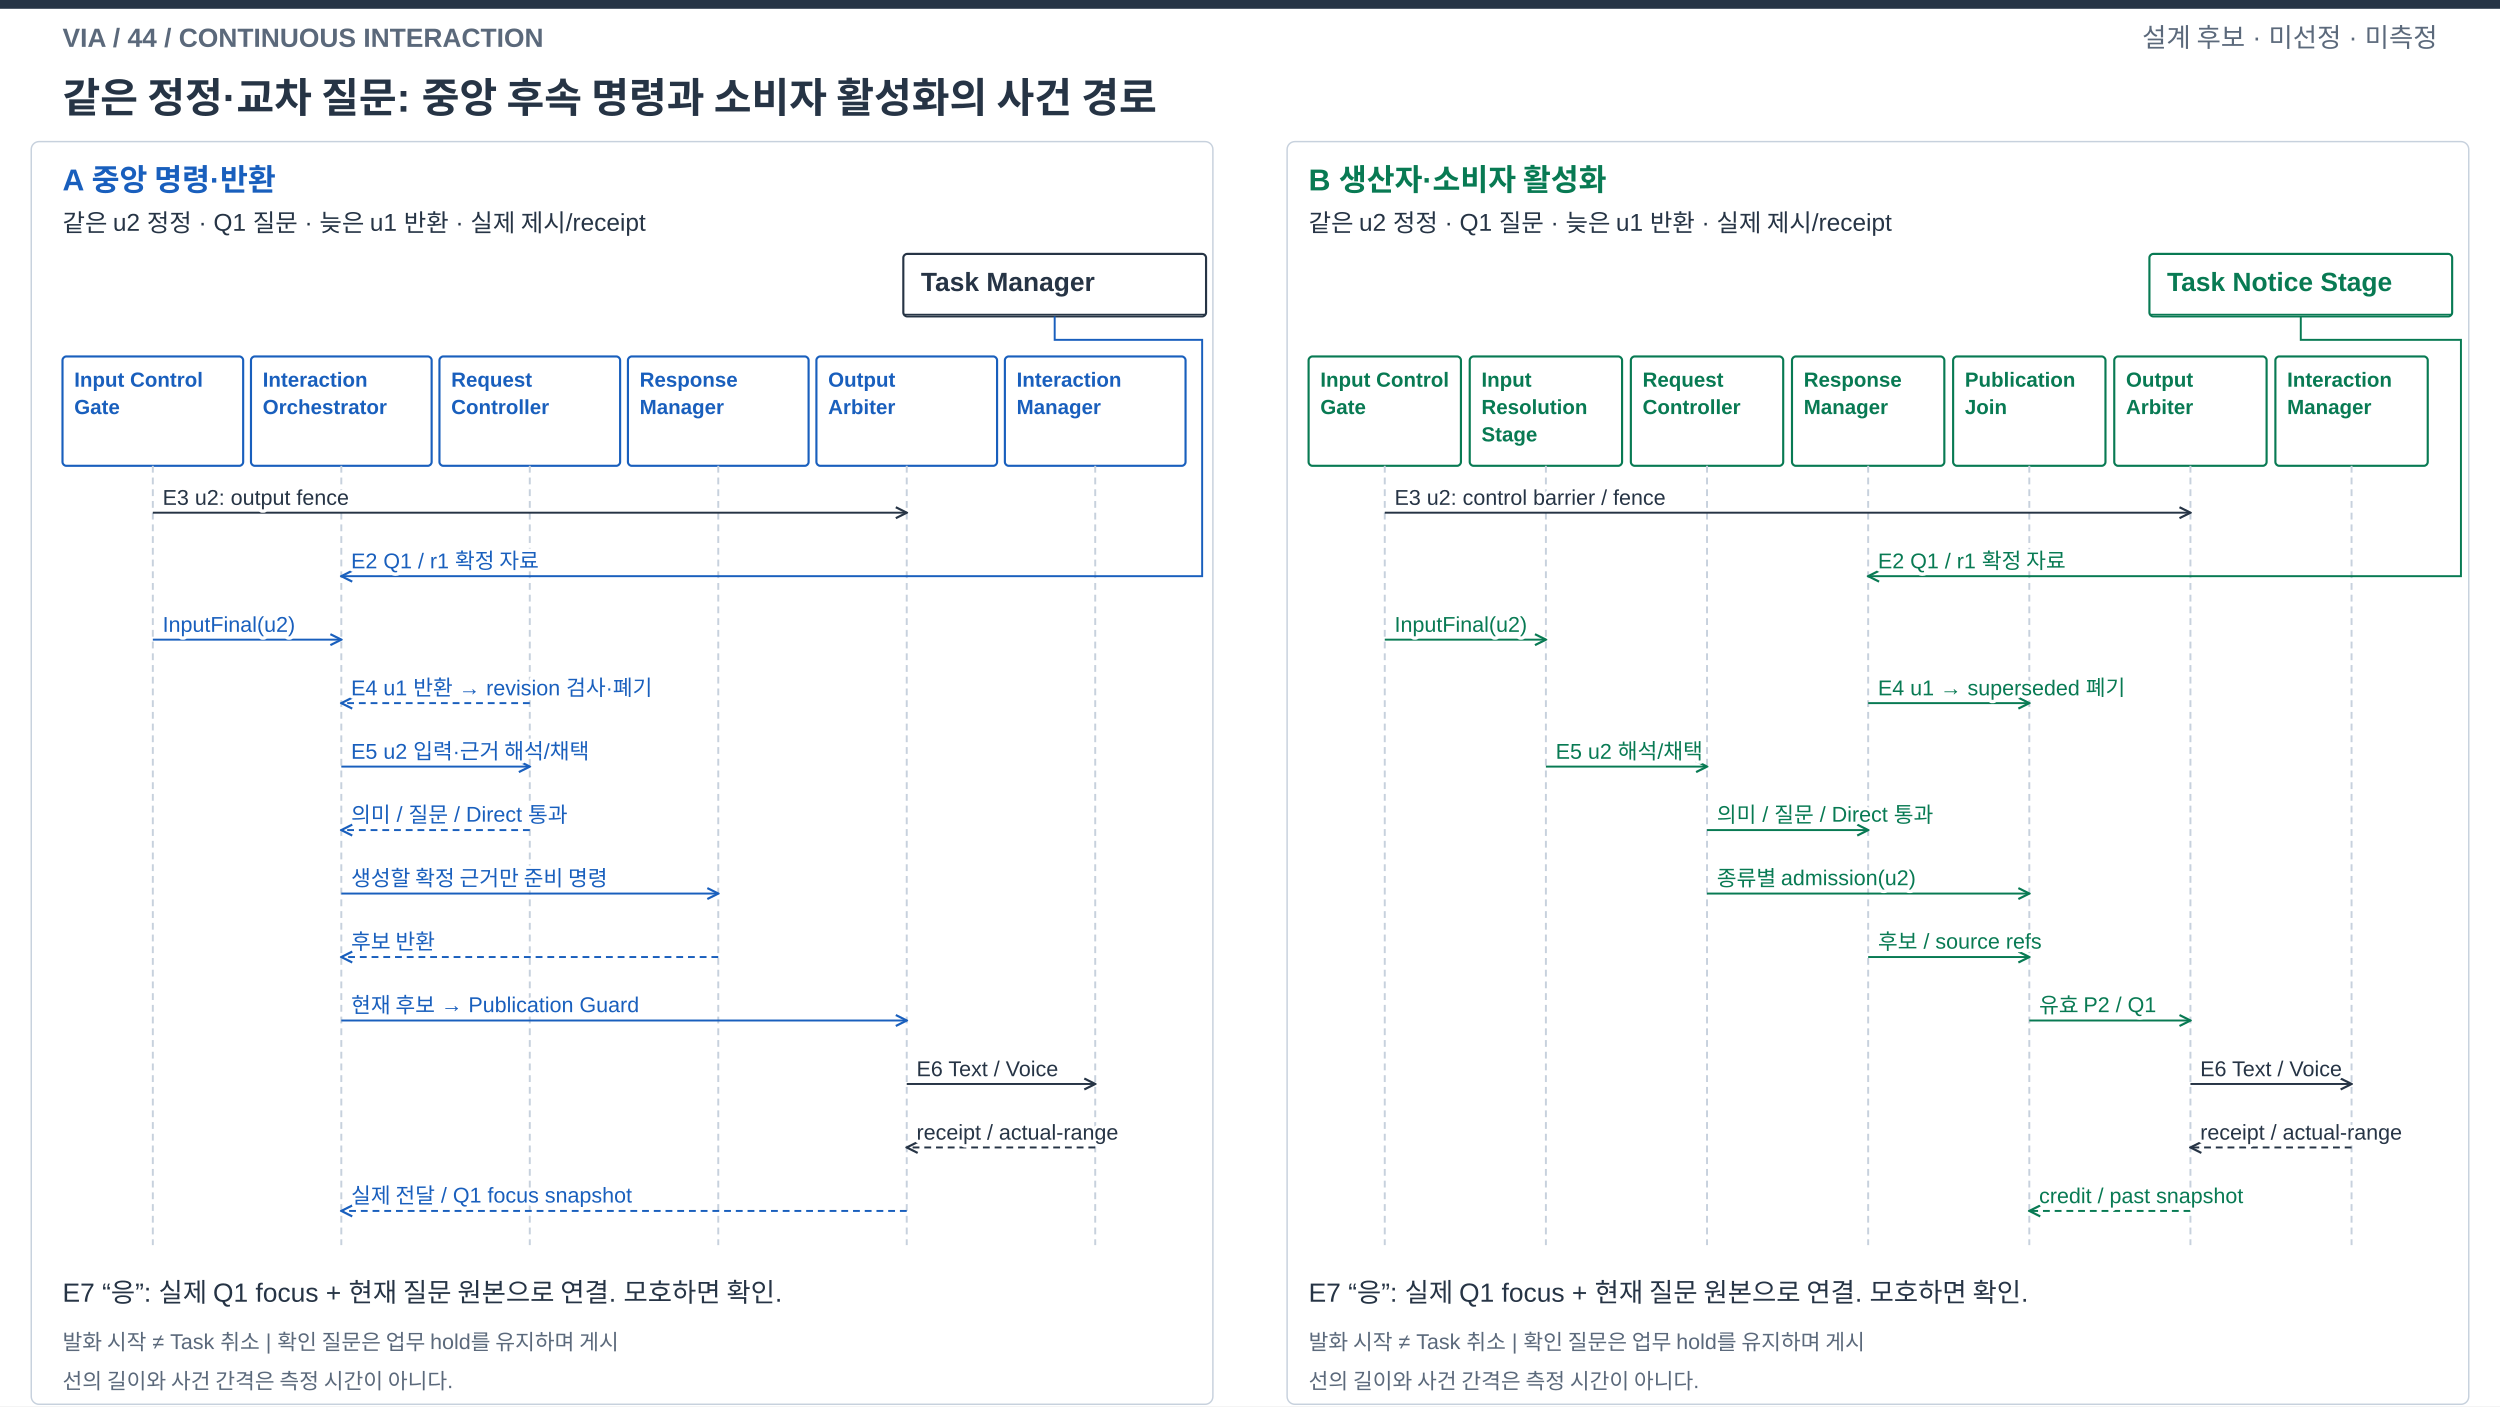
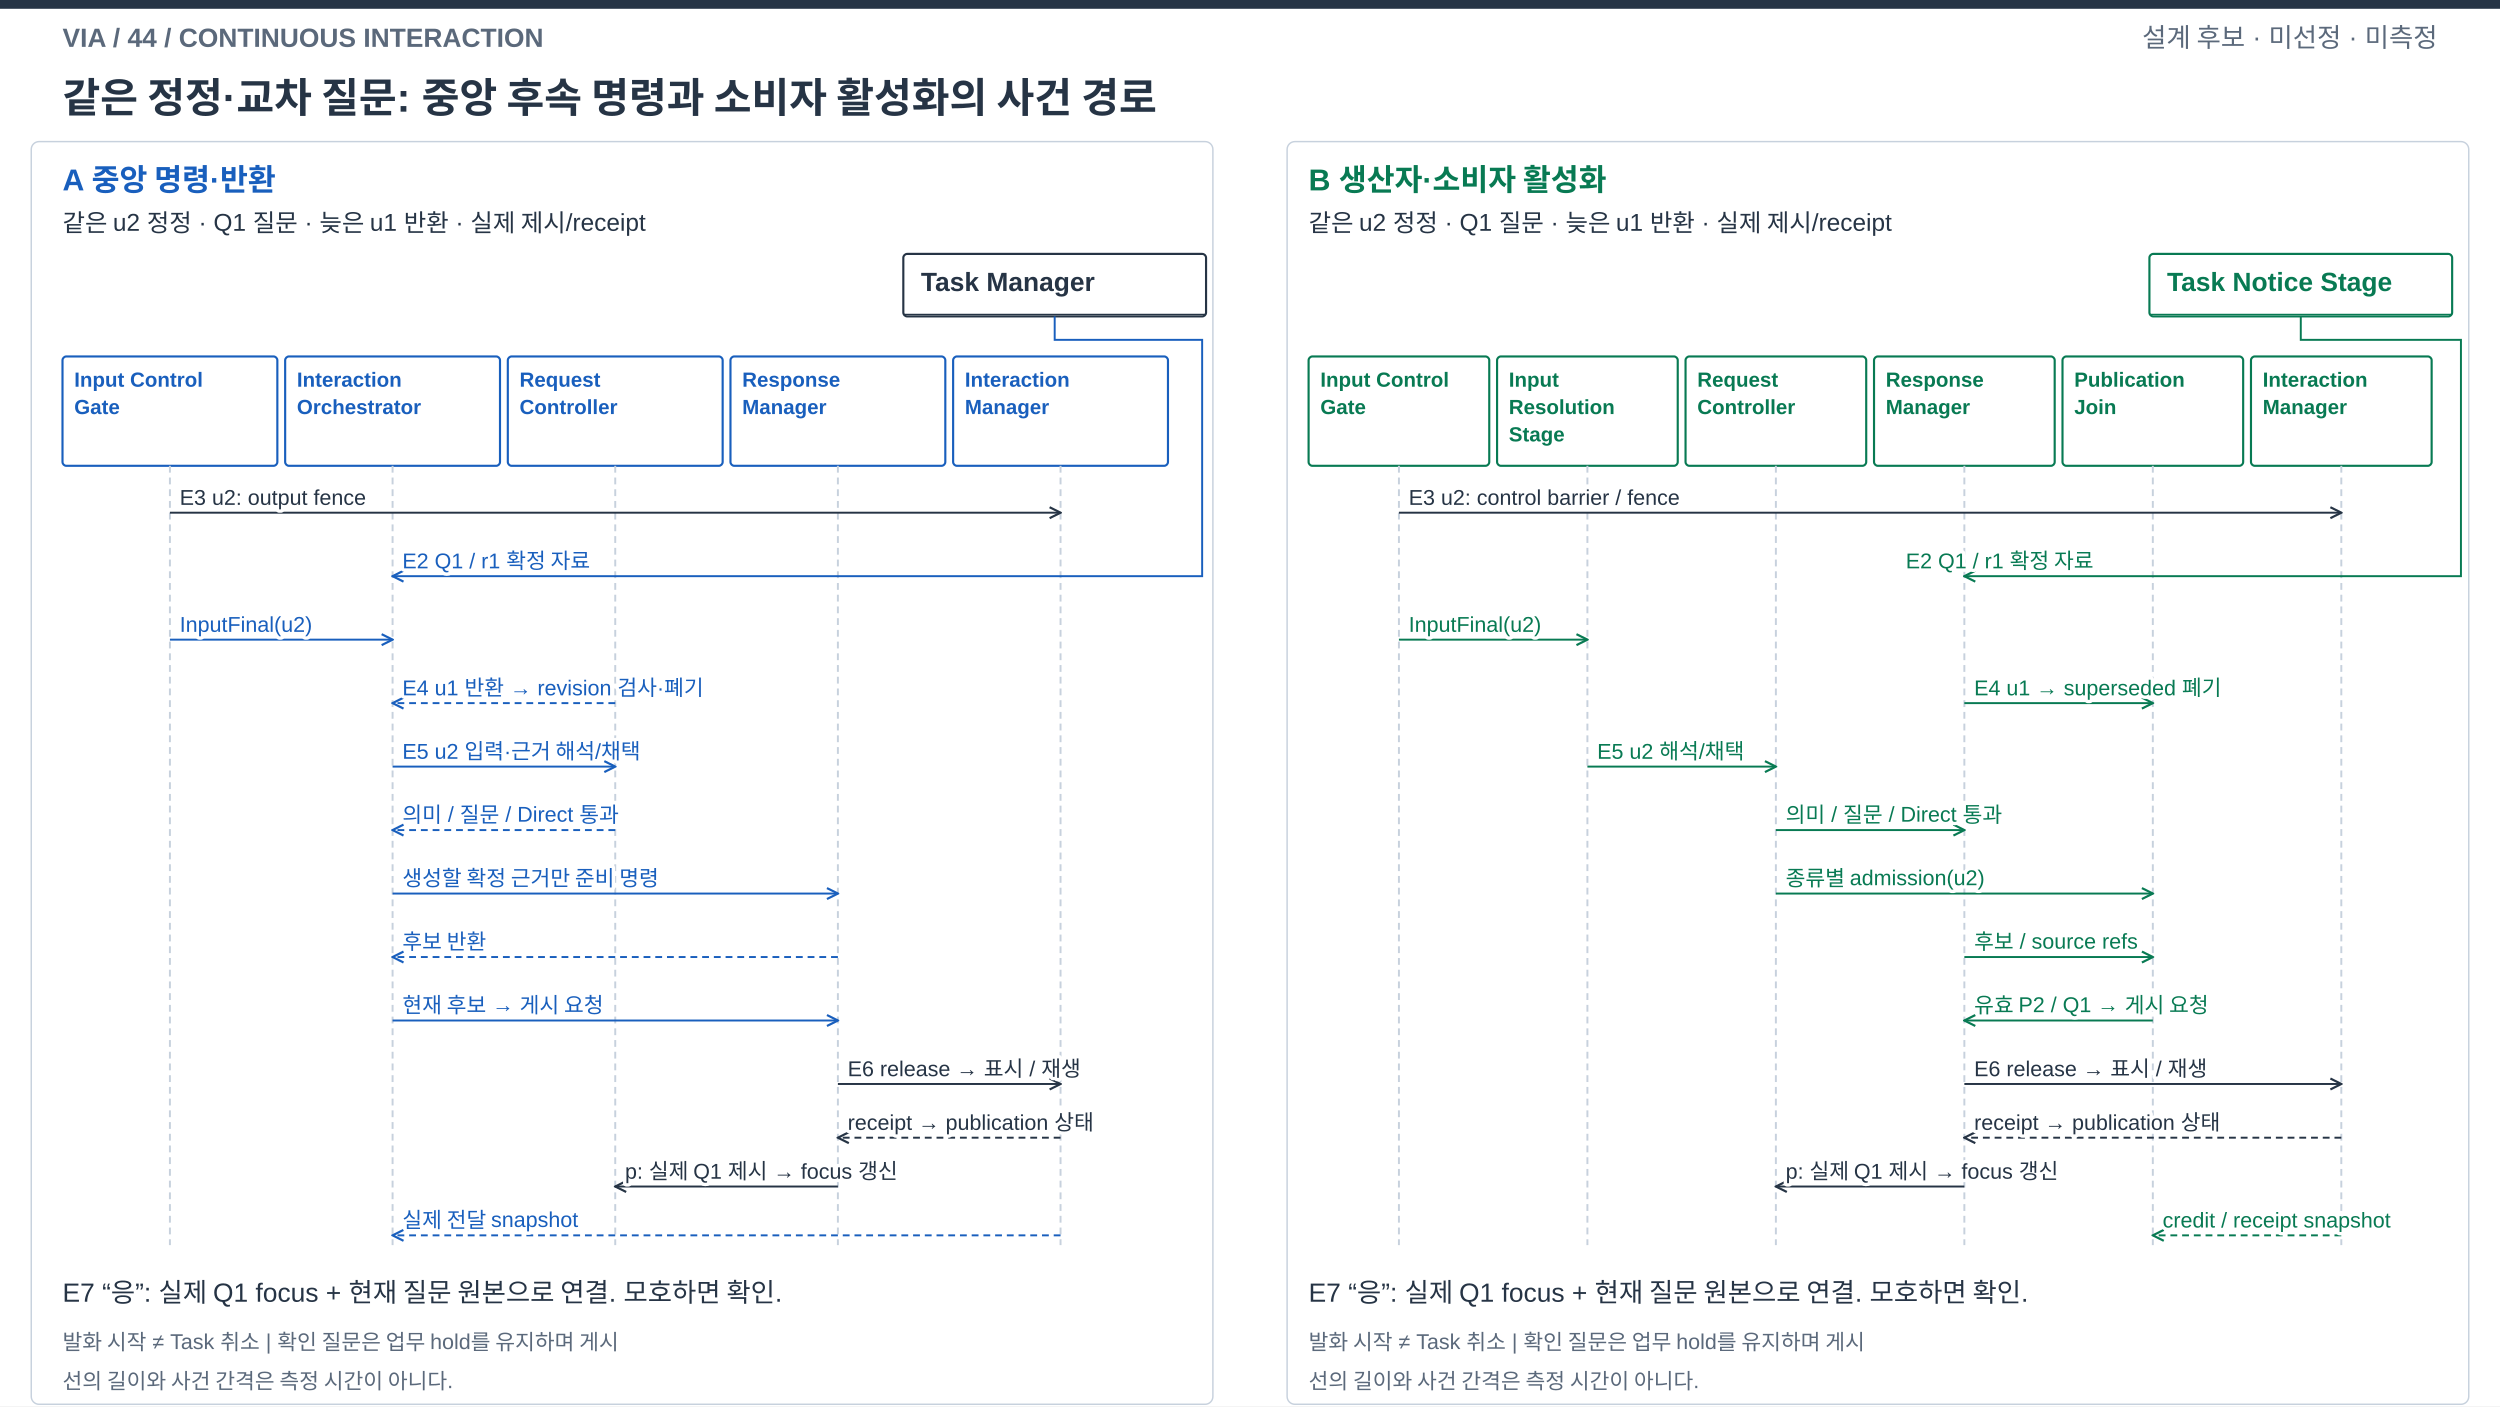
<svg xmlns="http://www.w3.org/2000/svg" width="2560" height="1440" viewBox="0 0 2560 1440" role="img" aria-labelledby="title">
  <defs>
    <marker id="a263445" viewBox="0 0 10 10" refX="9" refY="5" markerWidth="7" markerHeight="7" orient="auto-start-reverse">
      <path d="M1 1L9 5L1 9" fill="none" stroke="#263445" stroke-width="1.6" />
    </marker>
    <marker id="a195FBD" viewBox="0 0 10 10" refX="9" refY="5" markerWidth="7" markerHeight="7" orient="auto-start-reverse">
      <path d="M1 1L9 5L1 9" fill="none" stroke="#195FBD" stroke-width="1.6" />
    </marker>
    <marker id="a087A53" viewBox="0 0 10 10" refX="9" refY="5" markerWidth="7" markerHeight="7" orient="auto-start-reverse">
      <path d="M1 1L9 5L1 9" fill="none" stroke="#087A53" stroke-width="1.6" />
    </marker>
  </defs>
  <rect width="2560" height="1440" fill="white" />
  <g font-family="Arial, Apple SD Gothic Neo, Malgun Gothic, sans-serif">
    <rect id="e1" x="0" y="0" width="2560" height="9" rx="0" fill="#263445" stroke="none" stroke-width="1.5" />
    <rect id="e5" x="32" y="145" width="1210" height="1293" rx="8" fill="white" stroke="#C7D1DD" stroke-width="1.5" />
    <rect id="e8" x="1318" y="145" width="1210" height="1293" rx="8" fill="white" stroke="#C7D1DD" stroke-width="1.5" />
    <g id="Aqsource" data-component="true">
      <rect x="925" y="260" width="310" height="64" rx="4" fill="white" stroke="#263445" stroke-width="2.2" />
      <path d="M925 322H1235" stroke="#263445" stroke-width="1.4" />
      <text x="943" y="298.0" text-anchor="start" font-size="27" font-weight="700" fill="#263445">Task Manager</text>
    </g>
    <g id="Bqsource" data-component="true">
      <rect x="2201" y="260" width="310" height="64" rx="4" fill="white" stroke="#087A53" stroke-width="2.2" />
      <path d="M2201 322H2511" stroke="#087A53" stroke-width="1.4" />
      <text x="2219" y="298.0" text-anchor="start" font-size="27" font-weight="700" fill="#087A53">Task Notice Stage</text>
    </g>
    <g id="Agate" data-component="true">
-       <rect x="64" y="365" width="185" height="112" rx="4" fill="white" stroke="#195FBD" stroke-width="2.2" />
+       <rect x="64" y="365" width="220" height="112" rx="4" fill="white" stroke="#195FBD" stroke-width="2.2" />
      <text x="76" y="396" font-size="21" font-weight="700" fill="#195FBD">Input Control</text>
      <text x="76" y="424" font-size="21" font-weight="700" fill="#195FBD">Gate</text>
    </g>
    <g id="Ahub" data-component="true">
-       <rect x="257" y="365" width="185" height="112" rx="4" fill="white" stroke="#195FBD" stroke-width="2.2" />
-       <text x="269" y="396" font-size="21" font-weight="700" fill="#195FBD">Interaction</text>
-       <text x="269" y="424" font-size="21" font-weight="700" fill="#195FBD">Orchestrator</text>
+       <rect x="292" y="365" width="220" height="112" rx="4" fill="white" stroke="#195FBD" stroke-width="2.2" />
+       <text x="304" y="396" font-size="21" font-weight="700" fill="#195FBD">Interaction</text>
+       <text x="304" y="424" font-size="21" font-weight="700" fill="#195FBD">Orchestrator</text>
    </g>
    <g id="Arc" data-component="true">
-       <rect x="450" y="365" width="185" height="112" rx="4" fill="white" stroke="#195FBD" stroke-width="2.2" />
-       <text x="462" y="396" font-size="21" font-weight="700" fill="#195FBD">Request</text>
-       <text x="462" y="424" font-size="21" font-weight="700" fill="#195FBD">Controller</text>
+       <rect x="520" y="365" width="220" height="112" rx="4" fill="white" stroke="#195FBD" stroke-width="2.2" />
+       <text x="532" y="396" font-size="21" font-weight="700" fill="#195FBD">Request</text>
+       <text x="532" y="424" font-size="21" font-weight="700" fill="#195FBD">Controller</text>
    </g>
    <g id="Arm" data-component="true">
-       <rect x="643" y="365" width="185" height="112" rx="4" fill="white" stroke="#195FBD" stroke-width="2.2" />
-       <text x="655" y="396" font-size="21" font-weight="700" fill="#195FBD">Response</text>
-       <text x="655" y="424" font-size="21" font-weight="700" fill="#195FBD">Manager</text>
-     </g>
-     <g id="Aarb" data-component="true">
-       <rect x="836" y="365" width="185" height="112" rx="4" fill="white" stroke="#195FBD" stroke-width="2.2" />
-       <text x="848" y="396" font-size="21" font-weight="700" fill="#195FBD">Output</text>
-       <text x="848" y="424" font-size="21" font-weight="700" fill="#195FBD">Arbiter</text>
+       <rect x="748" y="365" width="220" height="112" rx="4" fill="white" stroke="#195FBD" stroke-width="2.2" />
+       <text x="760" y="396" font-size="21" font-weight="700" fill="#195FBD">Response</text>
+       <text x="760" y="424" font-size="21" font-weight="700" fill="#195FBD">Manager</text>
    </g>
    <g id="Aio" data-component="true">
-       <rect x="1029" y="365" width="185" height="112" rx="4" fill="white" stroke="#195FBD" stroke-width="2.2" />
-       <text x="1041" y="396" font-size="21" font-weight="700" fill="#195FBD">Interaction</text>
-       <text x="1041" y="424" font-size="21" font-weight="700" fill="#195FBD">Manager</text>
+       <rect x="976" y="365" width="220" height="112" rx="4" fill="white" stroke="#195FBD" stroke-width="2.2" />
+       <text x="988" y="396" font-size="21" font-weight="700" fill="#195FBD">Interaction</text>
+       <text x="988" y="424" font-size="21" font-weight="700" fill="#195FBD">Manager</text>
    </g>
    <g id="Bgate" data-component="true">
-       <rect x="1340" y="365" width="156" height="112" rx="4" fill="white" stroke="#087A53" stroke-width="2.2" />
+       <rect x="1340" y="365" width="185" height="112" rx="4" fill="white" stroke="#087A53" stroke-width="2.2" />
      <text x="1352" y="396" font-size="21" font-weight="700" fill="#087A53">Input Control</text>
      <text x="1352" y="424" font-size="21" font-weight="700" fill="#087A53">Gate</text>
    </g>
    <g id="Binput" data-component="true">
-       <rect x="1505" y="365" width="156" height="112" rx="4" fill="white" stroke="#087A53" stroke-width="2.2" />
-       <text x="1517" y="396" font-size="21" font-weight="700" fill="#087A53">Input</text>
-       <text x="1517" y="424" font-size="21" font-weight="700" fill="#087A53">Resolution</text>
-       <text x="1517" y="452" font-size="21" font-weight="700" fill="#087A53">Stage</text>
+       <rect x="1533" y="365" width="185" height="112" rx="4" fill="white" stroke="#087A53" stroke-width="2.2" />
+       <text x="1545" y="396" font-size="21" font-weight="700" fill="#087A53">Input</text>
+       <text x="1545" y="424" font-size="21" font-weight="700" fill="#087A53">Resolution</text>
+       <text x="1545" y="452" font-size="21" font-weight="700" fill="#087A53">Stage</text>
    </g>
    <g id="Brc" data-component="true">
-       <rect x="1670" y="365" width="156" height="112" rx="4" fill="white" stroke="#087A53" stroke-width="2.2" />
-       <text x="1682" y="396" font-size="21" font-weight="700" fill="#087A53">Request</text>
-       <text x="1682" y="424" font-size="21" font-weight="700" fill="#087A53">Controller</text>
+       <rect x="1726" y="365" width="185" height="112" rx="4" fill="white" stroke="#087A53" stroke-width="2.2" />
+       <text x="1738" y="396" font-size="21" font-weight="700" fill="#087A53">Request</text>
+       <text x="1738" y="424" font-size="21" font-weight="700" fill="#087A53">Controller</text>
    </g>
    <g id="Brm" data-component="true">
-       <rect x="1835" y="365" width="156" height="112" rx="4" fill="white" stroke="#087A53" stroke-width="2.2" />
-       <text x="1847" y="396" font-size="21" font-weight="700" fill="#087A53">Response</text>
-       <text x="1847" y="424" font-size="21" font-weight="700" fill="#087A53">Manager</text>
+       <rect x="1919" y="365" width="185" height="112" rx="4" fill="white" stroke="#087A53" stroke-width="2.2" />
+       <text x="1931" y="396" font-size="21" font-weight="700" fill="#087A53">Response</text>
+       <text x="1931" y="424" font-size="21" font-weight="700" fill="#087A53">Manager</text>
    </g>
    <g id="Bjoin" data-component="true">
-       <rect x="2000" y="365" width="156" height="112" rx="4" fill="white" stroke="#087A53" stroke-width="2.2" />
-       <text x="2012" y="396" font-size="21" font-weight="700" fill="#087A53">Publication</text>
-       <text x="2012" y="424" font-size="21" font-weight="700" fill="#087A53">Join</text>
-     </g>
-     <g id="Barb" data-component="true">
-       <rect x="2165" y="365" width="156" height="112" rx="4" fill="white" stroke="#087A53" stroke-width="2.2" />
-       <text x="2177" y="396" font-size="21" font-weight="700" fill="#087A53">Output</text>
-       <text x="2177" y="424" font-size="21" font-weight="700" fill="#087A53">Arbiter</text>
+       <rect x="2112" y="365" width="185" height="112" rx="4" fill="white" stroke="#087A53" stroke-width="2.2" />
+       <text x="2124" y="396" font-size="21" font-weight="700" fill="#087A53">Publication</text>
+       <text x="2124" y="424" font-size="21" font-weight="700" fill="#087A53">Join</text>
    </g>
    <g id="Bio" data-component="true">
-       <rect x="2330" y="365" width="156" height="112" rx="4" fill="white" stroke="#087A53" stroke-width="2.2" />
-       <text x="2342" y="396" font-size="21" font-weight="700" fill="#087A53">Interaction</text>
-       <text x="2342" y="424" font-size="21" font-weight="700" fill="#087A53">Manager</text>
-     </g>
-     <polyline id="e14" points="156.5,477 156.5,1275" fill="none" stroke="#C7D1DD" stroke-width="2" stroke-dasharray="7 5" />
-     <polyline id="e16" points="349.5,477 349.5,1275" fill="none" stroke="#C7D1DD" stroke-width="2" stroke-dasharray="7 5" />
-     <polyline id="e18" points="542.5,477 542.5,1275" fill="none" stroke="#C7D1DD" stroke-width="2" stroke-dasharray="7 5" />
-     <polyline id="e20" points="735.5,477 735.5,1275" fill="none" stroke="#C7D1DD" stroke-width="2" stroke-dasharray="7 5" />
-     <polyline id="e22" points="928.5,477 928.5,1275" fill="none" stroke="#C7D1DD" stroke-width="2" stroke-dasharray="7 5" />
-     <polyline id="e24" points="1121.5,477 1121.5,1275" fill="none" stroke="#C7D1DD" stroke-width="2" stroke-dasharray="7 5" />
-     <polyline id="e26" points="1418.0,477 1418.0,1275" fill="none" stroke="#C7D1DD" stroke-width="2" stroke-dasharray="7 5" />
-     <polyline id="e28" points="1583.0,477 1583.0,1275" fill="none" stroke="#C7D1DD" stroke-width="2" stroke-dasharray="7 5" />
-     <polyline id="e30" points="1748.0,477 1748.0,1275" fill="none" stroke="#C7D1DD" stroke-width="2" stroke-dasharray="7 5" />
-     <polyline id="e32" points="1913.0,477 1913.0,1275" fill="none" stroke="#C7D1DD" stroke-width="2" stroke-dasharray="7 5" />
-     <polyline id="e34" points="2078.0,477 2078.0,1275" fill="none" stroke="#C7D1DD" stroke-width="2" stroke-dasharray="7 5" />
-     <polyline id="e36" points="2243.0,477 2243.0,1275" fill="none" stroke="#C7D1DD" stroke-width="2" stroke-dasharray="7 5" />
-     <polyline id="e38" points="2408.0,477 2408.0,1275" fill="none" stroke="#C7D1DD" stroke-width="2" stroke-dasharray="7 5" />
-     <polyline id="e39" points="156.5,525 928.5,525" fill="none" stroke="#263445" stroke-width="2" marker-end="url(#a263445)" />
-     <polyline id="e41" points="1080,324 1080,348 1231,348 1231,590 349.5,590" fill="none" stroke="#195FBD" stroke-width="2" marker-end="url(#a195FBD)" />
-     <polyline id="e43" points="156.5,655 349.5,655" fill="none" stroke="#195FBD" stroke-width="2" marker-end="url(#a195FBD)" />
-     <polyline id="e45" points="542.5,720 349.5,720" fill="none" stroke="#195FBD" stroke-width="2" stroke-dasharray="7 5" marker-end="url(#a195FBD)" />
-     <polyline id="e47" points="349.5,785 542.5,785" fill="none" stroke="#195FBD" stroke-width="2" marker-end="url(#a195FBD)" />
-     <polyline id="e49" points="542.5,850 349.5,850" fill="none" stroke="#195FBD" stroke-width="2" stroke-dasharray="7 5" marker-end="url(#a195FBD)" />
-     <polyline id="e51" points="349.5,915 735.5,915" fill="none" stroke="#195FBD" stroke-width="2" marker-end="url(#a195FBD)" />
-     <polyline id="e53" points="735.5,980 349.5,980" fill="none" stroke="#195FBD" stroke-width="2" stroke-dasharray="7 5" marker-end="url(#a195FBD)" />
-     <polyline id="e55" points="349.5,1045 928.5,1045" fill="none" stroke="#195FBD" stroke-width="2" marker-end="url(#a195FBD)" />
-     <polyline id="e57" points="928.5,1110 1121.5,1110" fill="none" stroke="#263445" stroke-width="2" marker-end="url(#a263445)" />
-     <polyline id="e59" points="1121.5,1175 928.5,1175" fill="none" stroke="#263445" stroke-width="2" stroke-dasharray="7 5" marker-end="url(#a263445)" />
-     <polyline id="e61" points="928.5,1240 349.5,1240" fill="none" stroke="#195FBD" stroke-width="2" stroke-dasharray="7 5" marker-end="url(#a195FBD)" />
-     <polyline id="e63" points="1418.0,525 2243.0,525" fill="none" stroke="#263445" stroke-width="2" marker-end="url(#a263445)" />
-     <polyline id="e65" points="2356,324 2356,348 2520,348 2520,590 1913.0,590" fill="none" stroke="#087A53" stroke-width="2" marker-end="url(#a087A53)" />
-     <polyline id="e67" points="1418.0,655 1583.0,655" fill="none" stroke="#087A53" stroke-width="2" marker-end="url(#a087A53)" />
-     <polyline id="e69" points="1913.0,720 2078.0,720" fill="none" stroke="#087A53" stroke-width="2" marker-end="url(#a087A53)" />
-     <polyline id="e71" points="1583.0,785 1748.0,785" fill="none" stroke="#087A53" stroke-width="2" marker-end="url(#a087A53)" />
-     <polyline id="e73" points="1748.0,850 1913.0,850" fill="none" stroke="#087A53" stroke-width="2" marker-end="url(#a087A53)" />
-     <polyline id="e75" points="1748.0,915 2078.0,915" fill="none" stroke="#087A53" stroke-width="2" marker-end="url(#a087A53)" />
-     <polyline id="e77" points="1913.0,980 2078.0,980" fill="none" stroke="#087A53" stroke-width="2" marker-end="url(#a087A53)" />
-     <polyline id="e79" points="2078.0,1045 2243.0,1045" fill="none" stroke="#087A53" stroke-width="2" marker-end="url(#a087A53)" />
-     <polyline id="e81" points="2243.0,1110 2408.0,1110" fill="none" stroke="#263445" stroke-width="2" marker-end="url(#a263445)" />
-     <polyline id="e83" points="2408.0,1175 2243.0,1175" fill="none" stroke="#263445" stroke-width="2" stroke-dasharray="7 5" marker-end="url(#a263445)" />
-     <polyline id="e85" points="2243.0,1240 2078.0,1240" fill="none" stroke="#087A53" stroke-width="2" stroke-dasharray="7 5" marker-end="url(#a087A53)" />
+       <rect x="2305" y="365" width="185" height="112" rx="4" fill="white" stroke="#087A53" stroke-width="2.2" />
+       <text x="2317" y="396" font-size="21" font-weight="700" fill="#087A53">Interaction</text>
+       <text x="2317" y="424" font-size="21" font-weight="700" fill="#087A53">Manager</text>
+     </g>
+     <polyline id="e14" points="174.0,477 174.0,1275" fill="none" stroke="#C7D1DD" stroke-width="2" stroke-dasharray="7 5" />
+     <polyline id="e16" points="402.0,477 402.0,1275" fill="none" stroke="#C7D1DD" stroke-width="2" stroke-dasharray="7 5" />
+     <polyline id="e18" points="630.0,477 630.0,1275" fill="none" stroke="#C7D1DD" stroke-width="2" stroke-dasharray="7 5" />
+     <polyline id="e20" points="858.0,477 858.0,1275" fill="none" stroke="#C7D1DD" stroke-width="2" stroke-dasharray="7 5" />
+     <polyline id="e22" points="1086.0,477 1086.0,1275" fill="none" stroke="#C7D1DD" stroke-width="2" stroke-dasharray="7 5" />
+     <polyline id="e24" points="1432.5,477 1432.5,1275" fill="none" stroke="#C7D1DD" stroke-width="2" stroke-dasharray="7 5" />
+     <polyline id="e26" points="1625.5,477 1625.5,1275" fill="none" stroke="#C7D1DD" stroke-width="2" stroke-dasharray="7 5" />
+     <polyline id="e28" points="1818.5,477 1818.5,1275" fill="none" stroke="#C7D1DD" stroke-width="2" stroke-dasharray="7 5" />
+     <polyline id="e30" points="2011.5,477 2011.5,1275" fill="none" stroke="#C7D1DD" stroke-width="2" stroke-dasharray="7 5" />
+     <polyline id="e32" points="2204.5,477 2204.5,1275" fill="none" stroke="#C7D1DD" stroke-width="2" stroke-dasharray="7 5" />
+     <polyline id="e34" points="2397.5,477 2397.5,1275" fill="none" stroke="#C7D1DD" stroke-width="2" stroke-dasharray="7 5" />
+     <polyline id="e35" points="174.0,525 1086.0,525" fill="none" stroke="#263445" stroke-width="2" marker-end="url(#a263445)" />
+     <polyline id="e37" points="1080,324 1080,348 1231,348 1231,590 402.0,590" fill="none" stroke="#195FBD" stroke-width="2" marker-end="url(#a195FBD)" />
+     <polyline id="e39" points="174.0,655 402.0,655" fill="none" stroke="#195FBD" stroke-width="2" marker-end="url(#a195FBD)" />
+     <polyline id="e41" points="630.0,720 402.0,720" fill="none" stroke="#195FBD" stroke-width="2" stroke-dasharray="7 5" marker-end="url(#a195FBD)" />
+     <polyline id="e43" points="402.0,785 630.0,785" fill="none" stroke="#195FBD" stroke-width="2" marker-end="url(#a195FBD)" />
+     <polyline id="e45" points="630.0,850 402.0,850" fill="none" stroke="#195FBD" stroke-width="2" stroke-dasharray="7 5" marker-end="url(#a195FBD)" />
+     <polyline id="e47" points="402.0,915 858.0,915" fill="none" stroke="#195FBD" stroke-width="2" marker-end="url(#a195FBD)" />
+     <polyline id="e49" points="858.0,980 402.0,980" fill="none" stroke="#195FBD" stroke-width="2" stroke-dasharray="7 5" marker-end="url(#a195FBD)" />
+     <polyline id="e51" points="402.0,1045 858.0,1045" fill="none" stroke="#195FBD" stroke-width="2" marker-end="url(#a195FBD)" />
+     <polyline id="e53" points="858.0,1110 1086.0,1110" fill="none" stroke="#263445" stroke-width="2" marker-end="url(#a263445)" />
+     <polyline id="e55" points="1086.0,1165 858.0,1165" fill="none" stroke="#263445" stroke-width="2" stroke-dasharray="7 5" marker-end="url(#a263445)" />
+     <polyline id="e57" points="858.0,1215 630.0,1215" fill="none" stroke="#263445" stroke-width="2" marker-end="url(#a263445)" />
+     <polyline id="e59" points="1086.0,1265 402.0,1265" fill="none" stroke="#195FBD" stroke-width="2" stroke-dasharray="7 5" marker-end="url(#a195FBD)" />
+     <polyline id="e61" points="1432.5,525 2397.5,525" fill="none" stroke="#263445" stroke-width="2" marker-end="url(#a263445)" />
+     <polyline id="e63" points="2356,324 2356,348 2520,348 2520,590 2011.5,590" fill="none" stroke="#087A53" stroke-width="2" marker-end="url(#a087A53)" />
+     <polyline id="e65" points="1432.5,655 1625.5,655" fill="none" stroke="#087A53" stroke-width="2" marker-end="url(#a087A53)" />
+     <polyline id="e67" points="2011.5,720 2204.5,720" fill="none" stroke="#087A53" stroke-width="2" marker-end="url(#a087A53)" />
+     <polyline id="e69" points="1625.5,785 1818.5,785" fill="none" stroke="#087A53" stroke-width="2" marker-end="url(#a087A53)" />
+     <polyline id="e71" points="1818.5,850 2011.5,850" fill="none" stroke="#087A53" stroke-width="2" marker-end="url(#a087A53)" />
+     <polyline id="e73" points="1818.5,915 2204.5,915" fill="none" stroke="#087A53" stroke-width="2" marker-end="url(#a087A53)" />
+     <polyline id="e75" points="2011.5,980 2204.5,980" fill="none" stroke="#087A53" stroke-width="2" marker-end="url(#a087A53)" />
+     <polyline id="e77" points="2204.5,1045 2011.5,1045" fill="none" stroke="#087A53" stroke-width="2" marker-end="url(#a087A53)" />
+     <polyline id="e79" points="2011.5,1110 2397.5,1110" fill="none" stroke="#263445" stroke-width="2" marker-end="url(#a263445)" />
+     <polyline id="e81" points="2397.5,1165 2011.5,1165" fill="none" stroke="#263445" stroke-width="2" stroke-dasharray="7 5" marker-end="url(#a263445)" />
+     <polyline id="e83" points="2011.5,1215 1818.5,1215" fill="none" stroke="#263445" stroke-width="2" marker-end="url(#a263445)" />
+     <polyline id="e85" points="2397.5,1265 2204.5,1265" fill="none" stroke="#087A53" stroke-width="2" stroke-dasharray="7 5" marker-end="url(#a087A53)" />
    <g id="e2">
      <text x="64" y="48.0" text-anchor="start" font-size="27" font-weight="700" fill="#5B697B">VIA / 44 / CONTINUOUS INTERACTION</text>
    </g>
    <g id="e3">
      <text x="2496" y="48.0" text-anchor="end" font-size="27" font-weight="400" fill="#5B697B">설계 후보 · 미선정 · 미측정</text>
    </g>
    <g id="e4">
      <text x="64" y="115.0" text-anchor="start" font-size="42" font-weight="700" fill="#263445">같은 정정·교차 질문: 중앙 후속 명령과 소비자 활성화의 사건 경로</text>
    </g>
    <g id="e6">
      <text x="64" y="195.0" text-anchor="start" font-size="31" font-weight="700" fill="#195FBD">A  중앙 명령·반환</text>
    </g>
    <g id="e7">
      <text x="64" y="237.0" text-anchor="start" font-size="25" font-weight="400" fill="#263445">같은 u2 정정 · Q1 질문 · 늦은 u1 반환 · 실제 제시/receipt</text>
    </g>
    <g id="e9">
      <text x="1340" y="195.0" text-anchor="start" font-size="31" font-weight="700" fill="#087A53">B  생산자·소비자 활성화</text>
    </g>
    <g id="e10">
      <text x="1340" y="237.0" text-anchor="start" font-size="25" font-weight="400" fill="#263445">같은 u2 정정 · Q1 질문 · 늦은 u1 반환 · 실제 제시/receipt</text>
    </g>
+     <g id="e36" paint-order="stroke" stroke="white" stroke-width="7" stroke-linejoin="round">
+       <text x="184.0" y="517.0" text-anchor="start" font-size="22" font-weight="400" fill="#263445">E3 u2: output fence</text>
+     </g>
+     <g id="e38" paint-order="stroke" stroke="white" stroke-width="7" stroke-linejoin="round">
+       <text x="412.0" y="582.0" text-anchor="start" font-size="22" font-weight="400" fill="#195FBD">E2 Q1 / r1 확정 자료</text>
+     </g>
    <g id="e40" paint-order="stroke" stroke="white" stroke-width="7" stroke-linejoin="round">
-       <text x="166.5" y="517.0" text-anchor="start" font-size="22" font-weight="400" fill="#263445">E3 u2: output fence</text>
+       <text x="184.0" y="647.0" text-anchor="start" font-size="22" font-weight="400" fill="#195FBD">InputFinal(u2)</text>
    </g>
    <g id="e42" paint-order="stroke" stroke="white" stroke-width="7" stroke-linejoin="round">
-       <text x="359.5" y="582.0" text-anchor="start" font-size="22" font-weight="400" fill="#195FBD">E2 Q1 / r1 확정 자료</text>
+       <text x="412.0" y="712.0" text-anchor="start" font-size="22" font-weight="400" fill="#195FBD">E4 u1 반환 → revision 검사·폐기</text>
    </g>
    <g id="e44" paint-order="stroke" stroke="white" stroke-width="7" stroke-linejoin="round">
-       <text x="166.5" y="647.0" text-anchor="start" font-size="22" font-weight="400" fill="#195FBD">InputFinal(u2)</text>
+       <text x="412.0" y="777.0" text-anchor="start" font-size="22" font-weight="400" fill="#195FBD">E5 u2 입력·근거 해석/채택</text>
    </g>
    <g id="e46" paint-order="stroke" stroke="white" stroke-width="7" stroke-linejoin="round">
-       <text x="359.5" y="712.0" text-anchor="start" font-size="22" font-weight="400" fill="#195FBD">E4 u1 반환 → revision 검사·폐기</text>
+       <text x="412.0" y="842.0" text-anchor="start" font-size="22" font-weight="400" fill="#195FBD">의미 / 질문 / Direct 통과</text>
    </g>
    <g id="e48" paint-order="stroke" stroke="white" stroke-width="7" stroke-linejoin="round">
-       <text x="359.5" y="777.0" text-anchor="start" font-size="22" font-weight="400" fill="#195FBD">E5 u2 입력·근거 해석/채택</text>
+       <text x="412.0" y="907.0" text-anchor="start" font-size="22" font-weight="400" fill="#195FBD">생성할 확정 근거만 준비 명령</text>
    </g>
    <g id="e50" paint-order="stroke" stroke="white" stroke-width="7" stroke-linejoin="round">
-       <text x="359.5" y="842.0" text-anchor="start" font-size="22" font-weight="400" fill="#195FBD">의미 / 질문 / Direct 통과</text>
+       <text x="412.0" y="972.0" text-anchor="start" font-size="22" font-weight="400" fill="#195FBD">후보 반환</text>
    </g>
    <g id="e52" paint-order="stroke" stroke="white" stroke-width="7" stroke-linejoin="round">
-       <text x="359.5" y="907.0" text-anchor="start" font-size="22" font-weight="400" fill="#195FBD">생성할 확정 근거만 준비 명령</text>
+       <text x="412.0" y="1037.0" text-anchor="start" font-size="22" font-weight="400" fill="#195FBD">현재 후보 → 게시 요청</text>
    </g>
    <g id="e54" paint-order="stroke" stroke="white" stroke-width="7" stroke-linejoin="round">
-       <text x="359.5" y="972.0" text-anchor="start" font-size="22" font-weight="400" fill="#195FBD">후보 반환</text>
+       <text x="868.0" y="1102.0" text-anchor="start" font-size="22" font-weight="400" fill="#263445">E6 release → 표시 / 재생</text>
    </g>
    <g id="e56" paint-order="stroke" stroke="white" stroke-width="7" stroke-linejoin="round">
-       <text x="359.5" y="1037.0" text-anchor="start" font-size="22" font-weight="400" fill="#195FBD">현재 후보 → Publication Guard</text>
+       <text x="868.0" y="1157.0" text-anchor="start" font-size="22" font-weight="400" fill="#263445">receipt → publication 상태</text>
    </g>
    <g id="e58" paint-order="stroke" stroke="white" stroke-width="7" stroke-linejoin="round">
-       <text x="938.5" y="1102.0" text-anchor="start" font-size="22" font-weight="400" fill="#263445">E6 Text / Voice</text>
+       <text x="640.0" y="1207.0" text-anchor="start" font-size="22" font-weight="400" fill="#263445">p: 실제 Q1 제시 → focus 갱신</text>
    </g>
    <g id="e60" paint-order="stroke" stroke="white" stroke-width="7" stroke-linejoin="round">
-       <text x="938.5" y="1167.0" text-anchor="start" font-size="22" font-weight="400" fill="#263445">receipt / actual-range</text>
+       <text x="412.0" y="1257.0" text-anchor="start" font-size="22" font-weight="400" fill="#195FBD">실제 전달 snapshot</text>
    </g>
    <g id="e62" paint-order="stroke" stroke="white" stroke-width="7" stroke-linejoin="round">
-       <text x="359.5" y="1232.0" text-anchor="start" font-size="22" font-weight="400" fill="#195FBD">실제 전달 / Q1 focus snapshot</text>
+       <text x="1442.5" y="517.0" text-anchor="start" font-size="22" font-weight="400" fill="#263445">E3 u2: control barrier / fence</text>
    </g>
    <g id="e64" paint-order="stroke" stroke="white" stroke-width="7" stroke-linejoin="round">
-       <text x="1428.0" y="517.0" text-anchor="start" font-size="22" font-weight="400" fill="#263445">E3 u2: control barrier / fence</text>
+       <text x="1951.5" y="582.0" text-anchor="start" font-size="22" font-weight="400" fill="#087A53">E2 Q1 / r1 확정 자료</text>
    </g>
    <g id="e66" paint-order="stroke" stroke="white" stroke-width="7" stroke-linejoin="round">
-       <text x="1923.0" y="582.0" text-anchor="start" font-size="22" font-weight="400" fill="#087A53">E2 Q1 / r1 확정 자료</text>
+       <text x="1442.5" y="647.0" text-anchor="start" font-size="22" font-weight="400" fill="#087A53">InputFinal(u2)</text>
    </g>
    <g id="e68" paint-order="stroke" stroke="white" stroke-width="7" stroke-linejoin="round">
-       <text x="1428.0" y="647.0" text-anchor="start" font-size="22" font-weight="400" fill="#087A53">InputFinal(u2)</text>
+       <text x="2021.5" y="712.0" text-anchor="start" font-size="22" font-weight="400" fill="#087A53">E4 u1 → superseded 폐기</text>
    </g>
    <g id="e70" paint-order="stroke" stroke="white" stroke-width="7" stroke-linejoin="round">
-       <text x="1923.0" y="712.0" text-anchor="start" font-size="22" font-weight="400" fill="#087A53">E4 u1 → superseded 폐기</text>
+       <text x="1635.5" y="777.0" text-anchor="start" font-size="22" font-weight="400" fill="#087A53">E5 u2 해석/채택</text>
    </g>
    <g id="e72" paint-order="stroke" stroke="white" stroke-width="7" stroke-linejoin="round">
-       <text x="1593.0" y="777.0" text-anchor="start" font-size="22" font-weight="400" fill="#087A53">E5 u2 해석/채택</text>
+       <text x="1828.5" y="842.0" text-anchor="start" font-size="22" font-weight="400" fill="#087A53">의미 / 질문 / Direct 통과</text>
    </g>
    <g id="e74" paint-order="stroke" stroke="white" stroke-width="7" stroke-linejoin="round">
-       <text x="1758.0" y="842.0" text-anchor="start" font-size="22" font-weight="400" fill="#087A53">의미 / 질문 / Direct 통과</text>
+       <text x="1828.5" y="907.0" text-anchor="start" font-size="22" font-weight="400" fill="#087A53">종류별 admission(u2)</text>
    </g>
    <g id="e76" paint-order="stroke" stroke="white" stroke-width="7" stroke-linejoin="round">
-       <text x="1758.0" y="907.0" text-anchor="start" font-size="22" font-weight="400" fill="#087A53">종류별 admission(u2)</text>
+       <text x="2021.5" y="972.0" text-anchor="start" font-size="22" font-weight="400" fill="#087A53">후보 / source refs</text>
    </g>
    <g id="e78" paint-order="stroke" stroke="white" stroke-width="7" stroke-linejoin="round">
-       <text x="1923.0" y="972.0" text-anchor="start" font-size="22" font-weight="400" fill="#087A53">후보 / source refs</text>
+       <text x="2021.5" y="1037.0" text-anchor="start" font-size="22" font-weight="400" fill="#087A53">유효 P2 / Q1 → 게시 요청</text>
    </g>
    <g id="e80" paint-order="stroke" stroke="white" stroke-width="7" stroke-linejoin="round">
-       <text x="2088.0" y="1037.0" text-anchor="start" font-size="22" font-weight="400" fill="#087A53">유효 P2 / Q1</text>
+       <text x="2021.5" y="1102.0" text-anchor="start" font-size="22" font-weight="400" fill="#263445">E6 release → 표시 / 재생</text>
    </g>
    <g id="e82" paint-order="stroke" stroke="white" stroke-width="7" stroke-linejoin="round">
-       <text x="2253.0" y="1102.0" text-anchor="start" font-size="22" font-weight="400" fill="#263445">E6 Text / Voice</text>
+       <text x="2021.5" y="1157.0" text-anchor="start" font-size="22" font-weight="400" fill="#263445">receipt → publication 상태</text>
    </g>
    <g id="e84" paint-order="stroke" stroke="white" stroke-width="7" stroke-linejoin="round">
-       <text x="2253.0" y="1167.0" text-anchor="start" font-size="22" font-weight="400" fill="#263445">receipt / actual-range</text>
+       <text x="1828.5" y="1207.0" text-anchor="start" font-size="22" font-weight="400" fill="#263445">p: 실제 Q1 제시 → focus 갱신</text>
    </g>
    <g id="e86" paint-order="stroke" stroke="white" stroke-width="7" stroke-linejoin="round">
-       <text x="2088.0" y="1232.0" text-anchor="start" font-size="22" font-weight="400" fill="#087A53">credit / past snapshot</text>
+       <text x="2214.5" y="1257.0" text-anchor="start" font-size="22" font-weight="400" fill="#087A53">credit / receipt snapshot</text>
    </g>
    <g id="e87">
      <text x="64" y="1333.0" text-anchor="start" font-size="27" font-weight="400" fill="#263445">E7 “응”: 실제 Q1 focus + 현재 질문 원본으로 연결. 모호하면 확인.</text>
    </g>
    <g id="e88">
      <text x="64" y="1382.0" text-anchor="start" font-size="22" font-weight="400" fill="#5B697B">발화 시작 ≠ Task 취소   |   확인 질문은 업무 hold를 유지하며 게시</text>
    </g>
    <g id="e89">
      <text x="64" y="1422.0" text-anchor="start" font-size="22" font-weight="400" fill="#5B697B">선의 길이와 사건 간격은 측정 시간이 아니다.</text>
    </g>
    <g id="e90">
      <text x="1340" y="1333.0" text-anchor="start" font-size="27" font-weight="400" fill="#263445">E7 “응”: 실제 Q1 focus + 현재 질문 원본으로 연결. 모호하면 확인.</text>
    </g>
    <g id="e91">
      <text x="1340" y="1382.0" text-anchor="start" font-size="22" font-weight="400" fill="#5B697B">발화 시작 ≠ Task 취소   |   확인 질문은 업무 hold를 유지하며 게시</text>
    </g>
    <g id="e92">
      <text x="1340" y="1422.0" text-anchor="start" font-size="22" font-weight="400" fill="#5B697B">선의 길이와 사건 간격은 측정 시간이 아니다.</text>
    </g>
  </g>
</svg>
